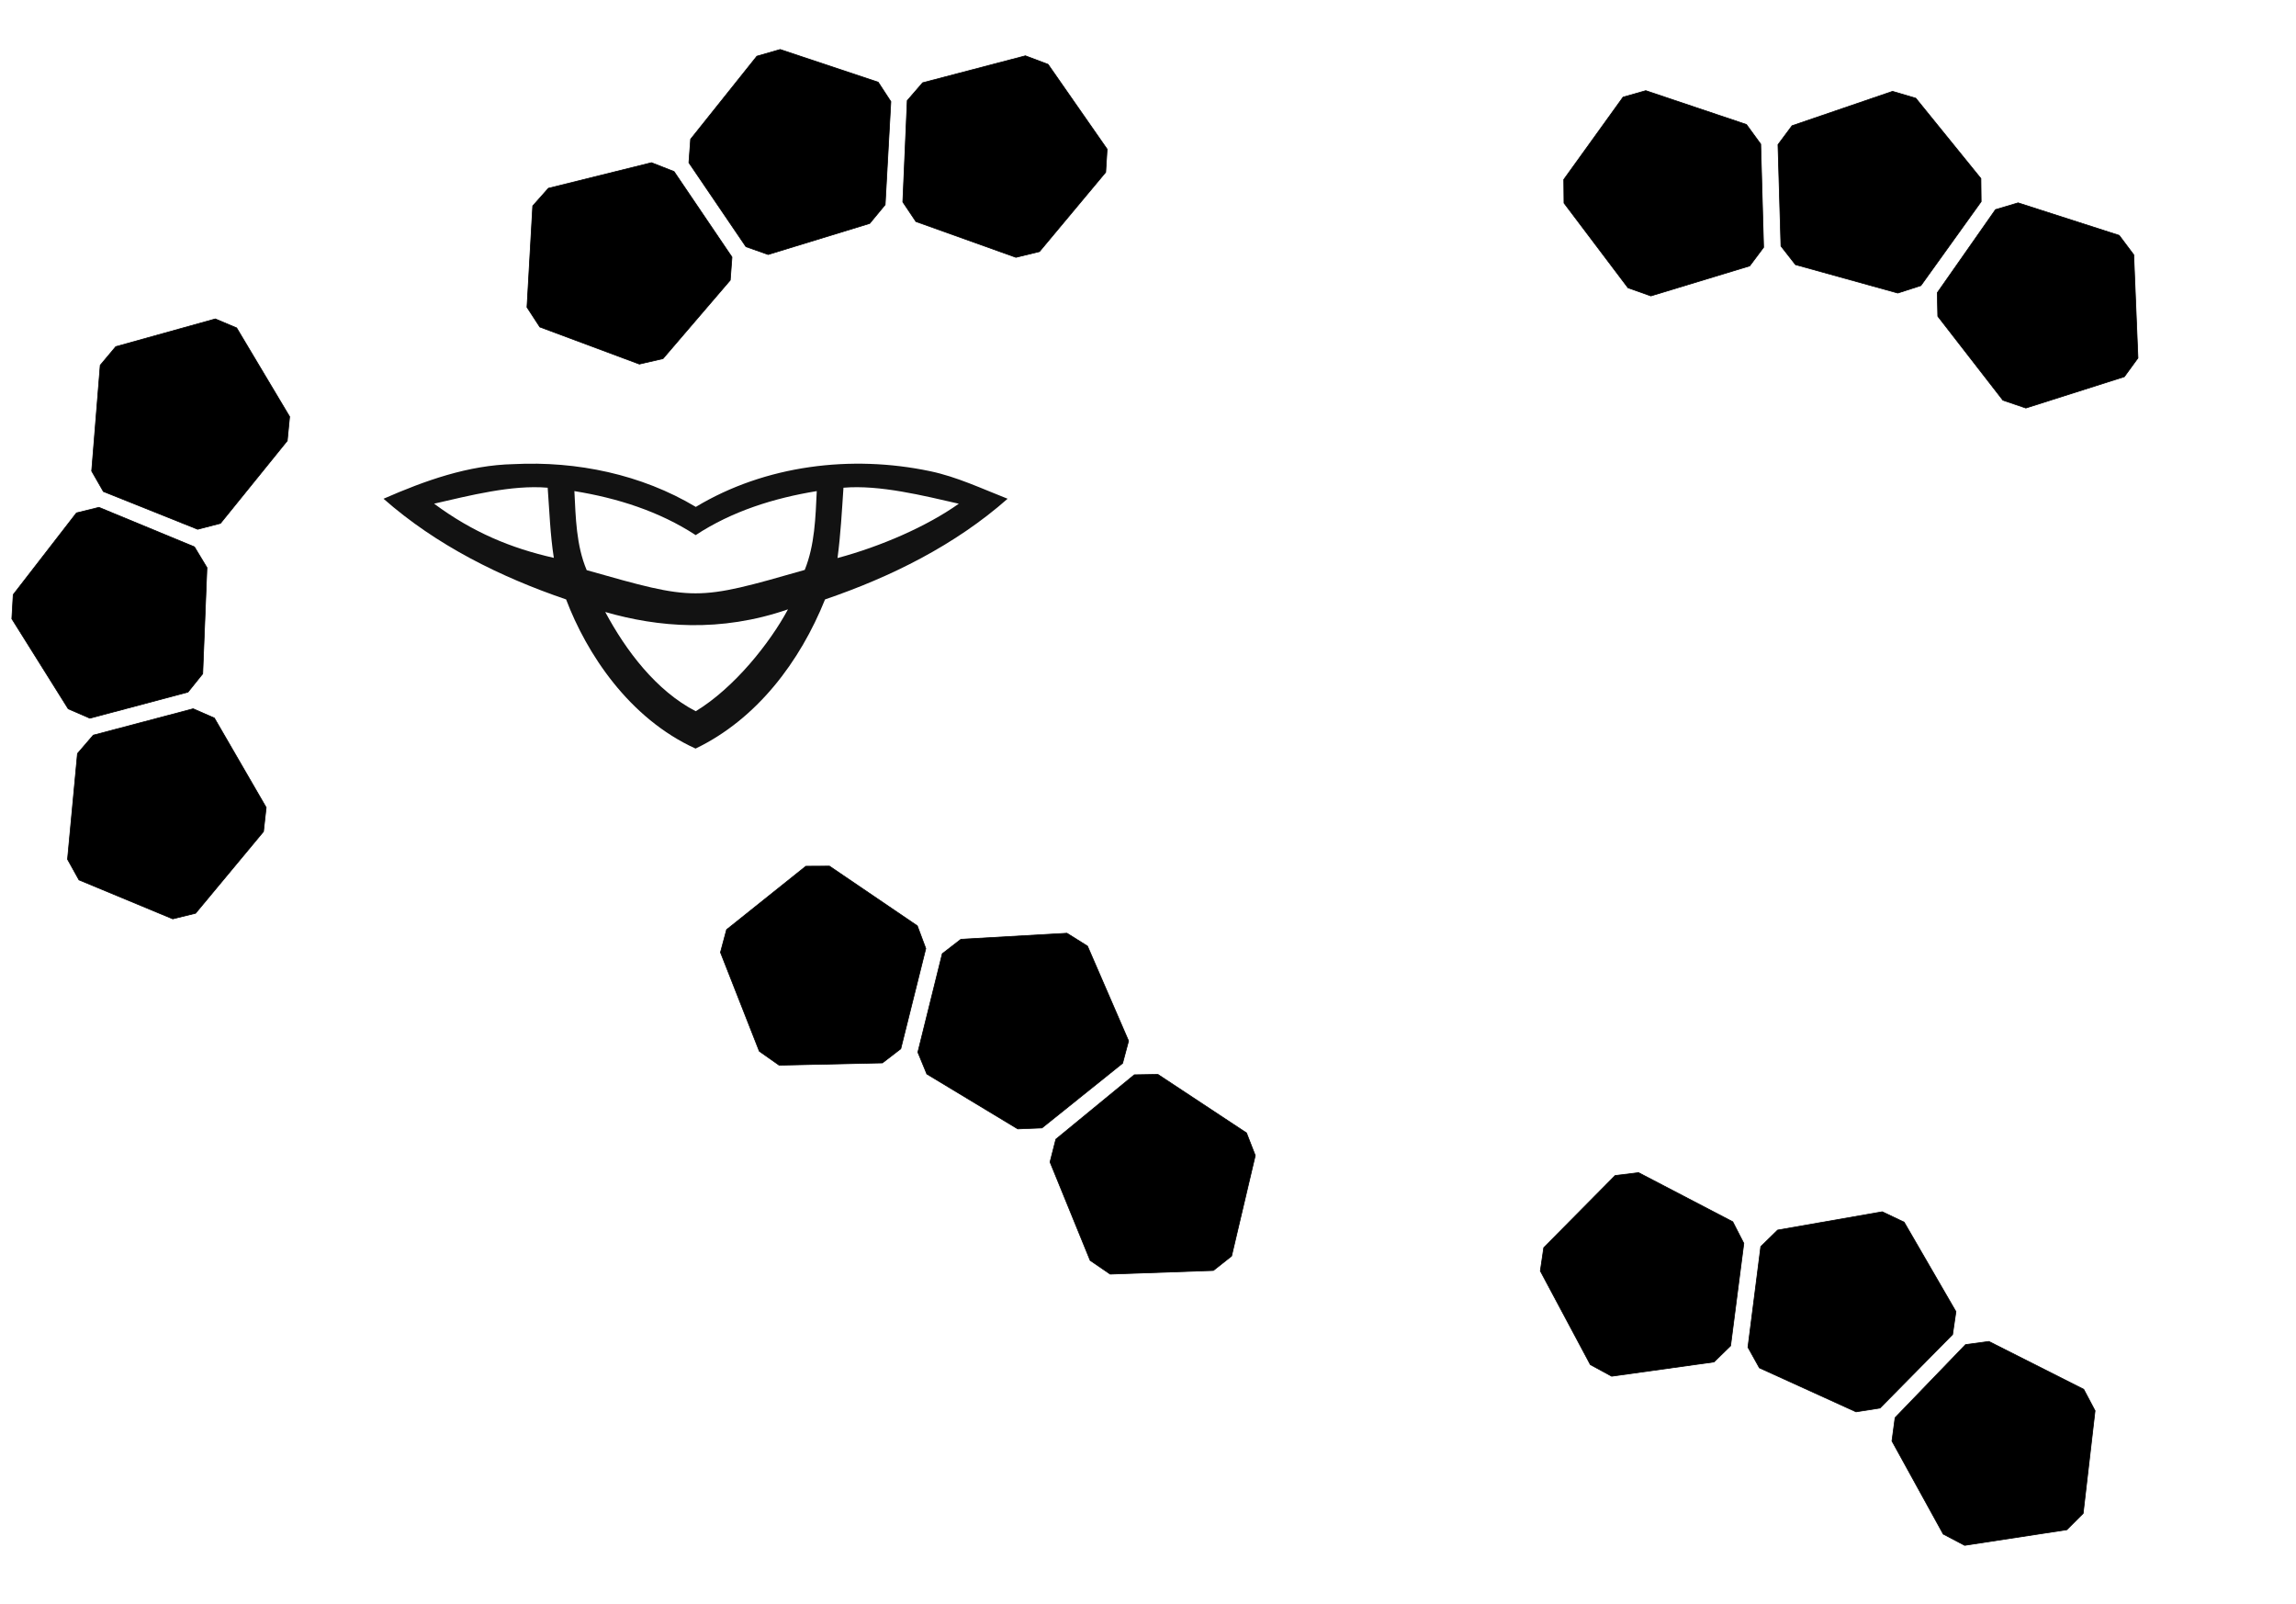
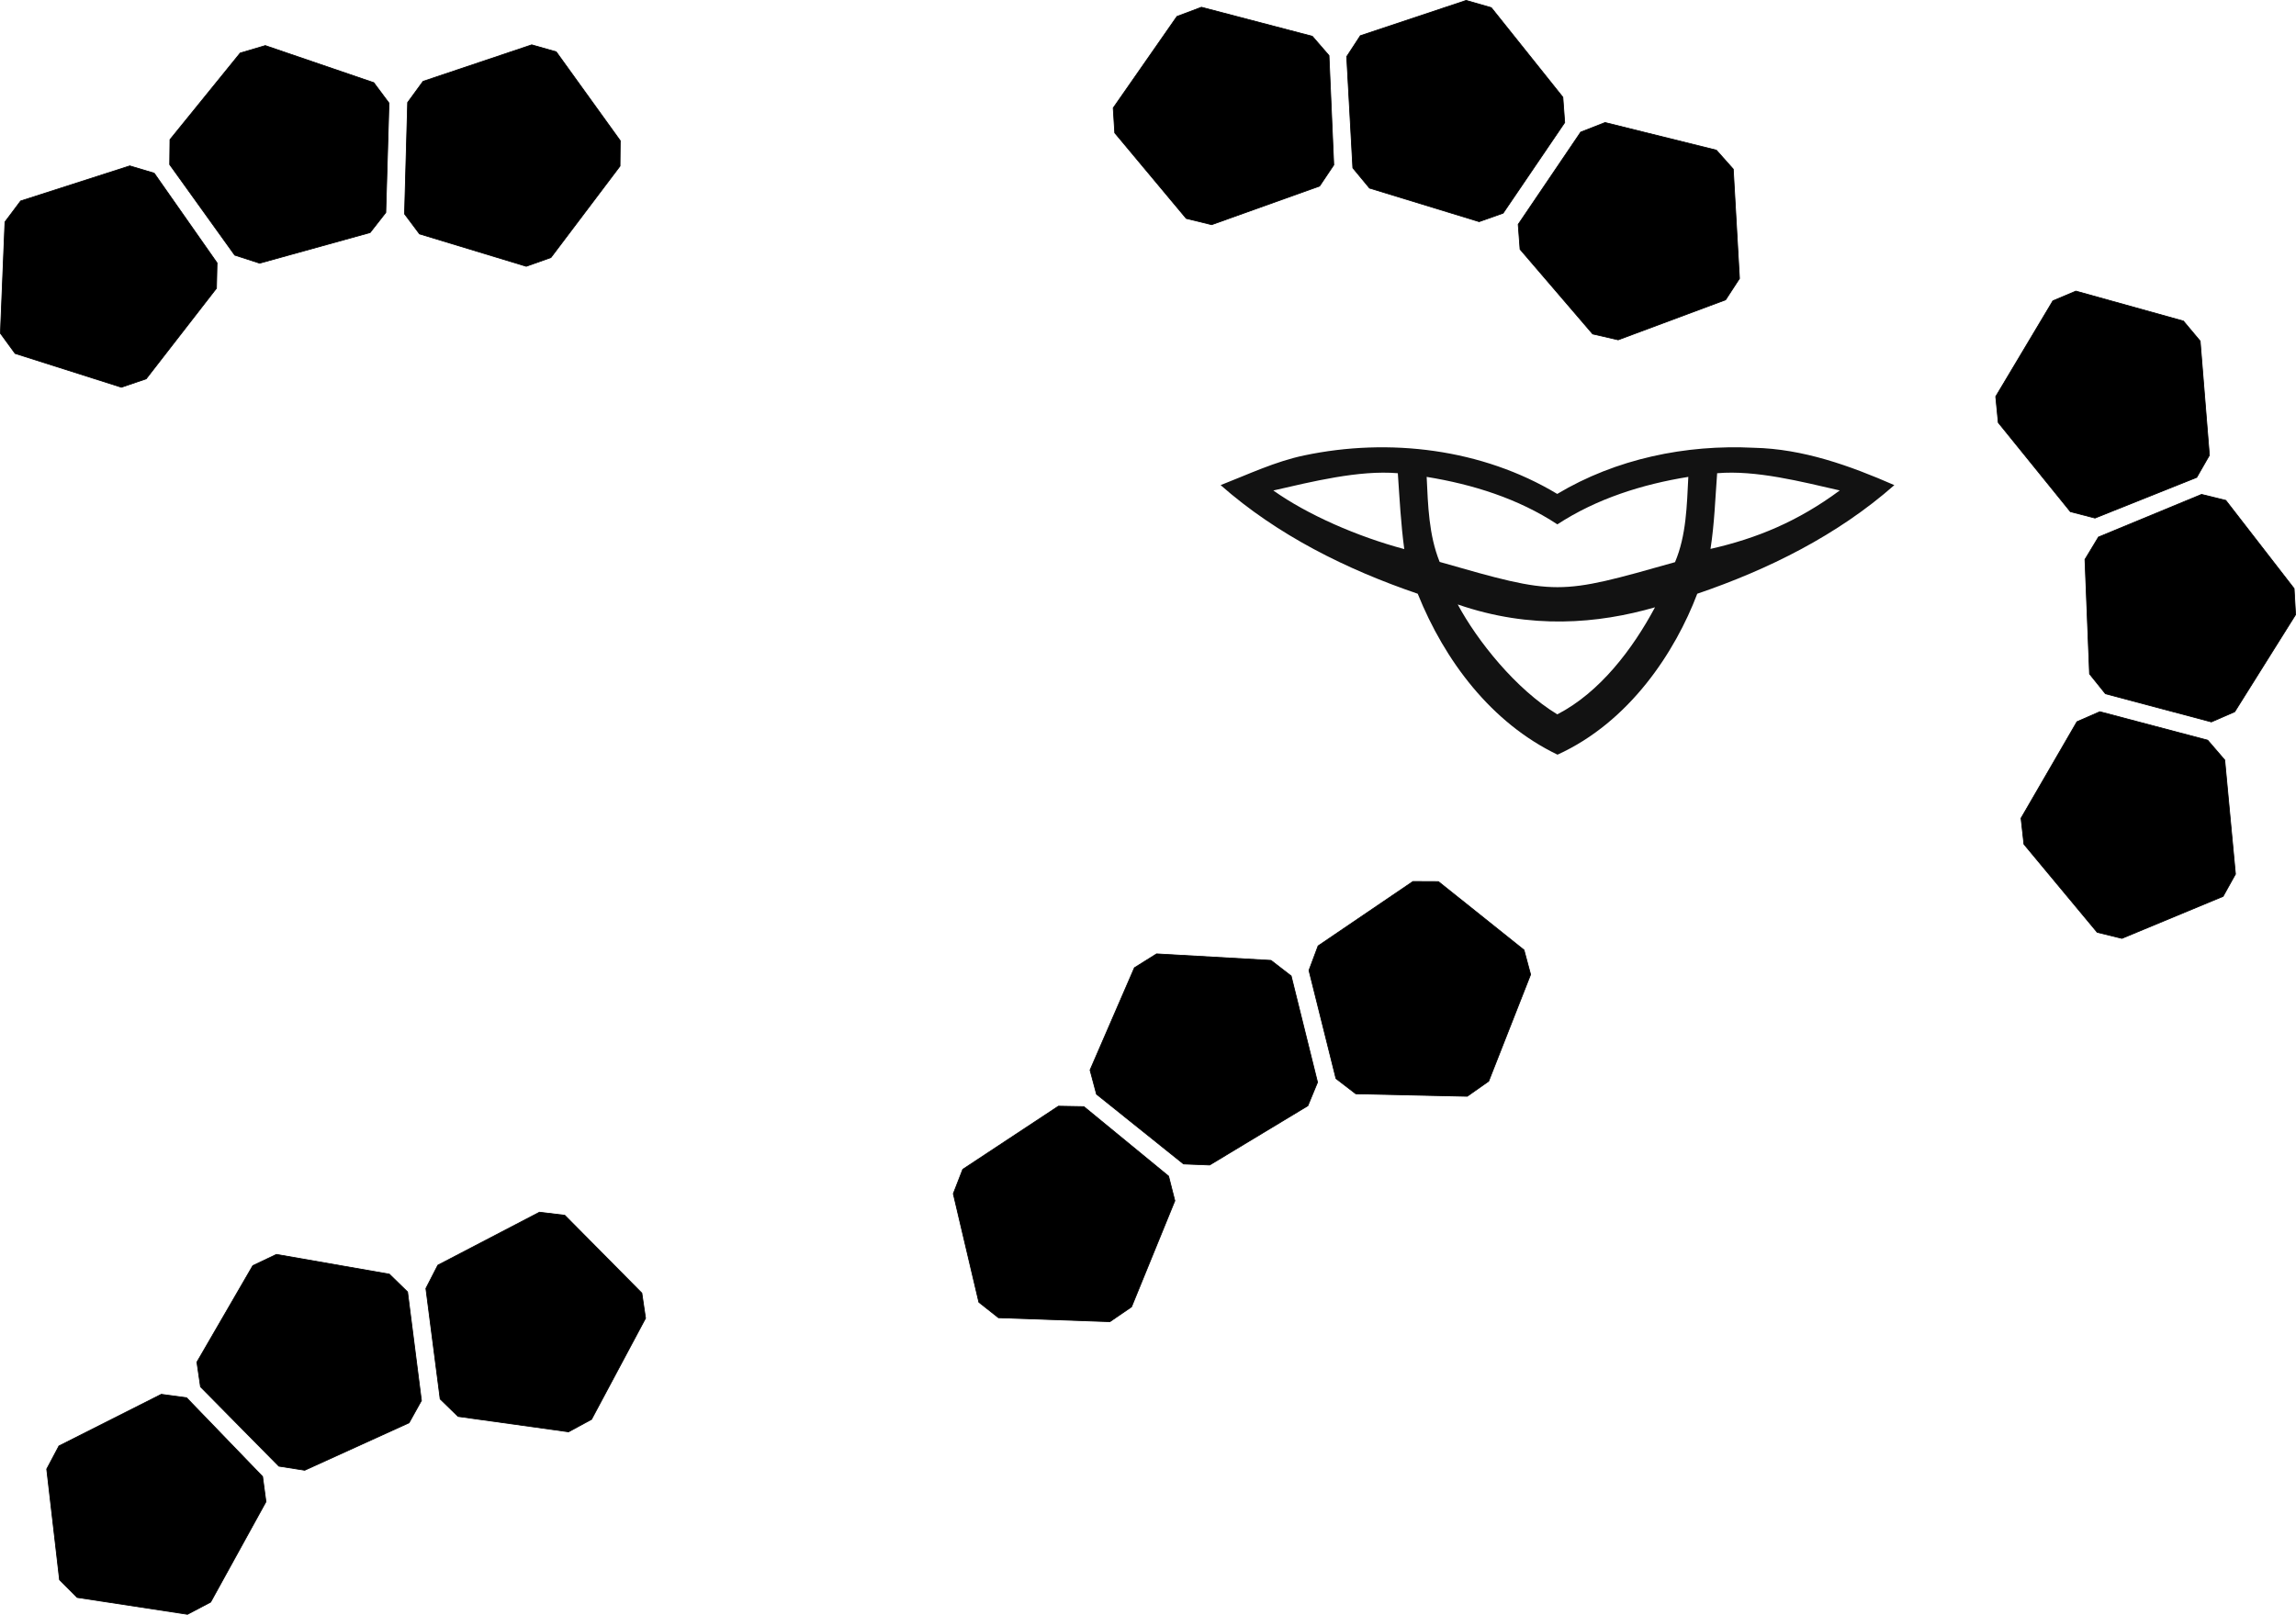
- <svg xmlns="http://www.w3.org/2000/svg" width="136.065mm" height="95.013mm" viewBox="0 0 136.065 95.013" version="1.1" id="svg18743" xml:space="preserve">
+ <svg xmlns="http://www.w3.org/2000/svg" width="126.042mm" height="88.667mm" viewBox="0 0 126.042 88.667" version="1.1" id="svg18743" xml:space="preserve">
  <defs id="defs18740" />
-   <g id="layer1" transform="translate(75.33061,-129.8813)">
-     <g id="g4" transform="rotate(11.7215,80.09884,-9.281021)">
+   <g id="layer1" transform="translate(74.65074,-132.7901)">
+     <g id="g4" transform="matrix(-0.9791466,0.2031548,0.2031548,0.9791466,-23.04472,-16.466)">
      <path style="fill:#000000;stroke:#000000;stroke-width:0.265;stroke-dasharray:none" id="path2-8" d="m 376.586,238.592 -7.258,5.473 -39.839,0.012 -7.448,-5.211 -12.322,-37.885 2.655,-8.694 32.223,-23.426 9.088,-0.162 32.237,23.407 2.962,8.594 z" transform="matrix(-0.1085213,-0.1050424,-0.110369,0.1140243,65.13077,170.6654)" />
      <path style="fill:#000000;stroke:#000000;stroke-width:0.265;stroke-dasharray:none" id="path2-0-0" d="m 376.586,238.592 -7.258,5.473 -39.839,0.012 -7.448,-5.211 -12.322,-37.885 2.655,-8.694 32.223,-23.426 9.088,-0.162 32.237,23.407 2.962,8.594 z" transform="matrix(-0.02229195,-0.1493782,-0.156953,0.02342236,36.11228,213.5376)" />
      <path style="fill:#000000;stroke:#000000;stroke-width:0.265;stroke-dasharray:none" id="path2-7-4" d="m 376.586,238.592 -7.258,5.473 -39.839,0.012 -7.448,-5.211 -12.322,-37.885 2.655,-8.694 32.223,-23.426 9.088,-0.162 32.237,23.407 2.962,8.594 z" transform="matrix(-0.02424639,-0.1490734,-0.1566328,0.0254759,57.21903,202.3049)" />
    </g>
-     <g id="g4-0" transform="rotate(44.22902,40.22263,188.3527)">
+     <g id="g4-0" transform="matrix(-0.7165574,0.6975282,0.6975282,0.7165574,-166.042,25.33078)">
      <path style="fill:#000000;stroke:#000000;stroke-width:0.265;stroke-dasharray:none" id="path2-8-3" d="m 376.586,238.592 -7.258,5.473 -39.839,0.012 -7.448,-5.211 -12.322,-37.885 2.655,-8.694 32.223,-23.426 9.088,-0.162 32.237,23.407 2.962,8.594 z" transform="matrix(-0.1085213,-0.1050424,-0.110369,0.1140243,65.13077,170.6654)" />
      <path style="fill:#000000;stroke:#000000;stroke-width:0.265;stroke-dasharray:none" id="path2-0-0-6" d="m 376.586,238.592 -7.258,5.473 -39.839,0.012 -7.448,-5.211 -12.322,-37.885 2.655,-8.694 32.223,-23.426 9.088,-0.162 32.237,23.407 2.962,8.594 z" transform="matrix(-0.02229195,-0.1493782,-0.156953,0.02342236,36.11228,213.5376)" />
      <path style="fill:#000000;stroke:#000000;stroke-width:0.265;stroke-dasharray:none" id="path2-7-4-1" d="m 376.586,238.592 -7.258,5.473 -39.839,0.012 -7.448,-5.211 -12.322,-37.885 2.655,-8.694 32.223,-23.426 9.088,-0.162 32.237,23.407 2.962,8.594 z" transform="matrix(-0.02424639,-0.1490734,-0.1566328,0.0254759,57.21903,202.3049)" />
    </g>
-     <g id="g4-0-3" transform="rotate(59.8383,-33.87078,157.7457)">
+     <g id="g4-0-3" transform="matrix(-0.5024422,0.8646108,0.8646108,0.5024422,-142.7959,107.7726)">
      <path style="fill:#000000;stroke:#000000;stroke-width:0.265;stroke-dasharray:none" id="path2-8-3-9" d="m 376.586,238.592 -7.258,5.473 -39.839,0.012 -7.448,-5.211 -12.322,-37.885 2.655,-8.694 32.223,-23.426 9.088,-0.162 32.237,23.407 2.962,8.594 z" transform="matrix(-0.1085213,-0.1050424,-0.110369,0.1140243,65.13077,170.6654)" />
      <path style="fill:#000000;stroke:#000000;stroke-width:0.265;stroke-dasharray:none" id="path2-0-0-6-7" d="m 376.586,238.592 -7.258,5.473 -39.839,0.012 -7.448,-5.211 -12.322,-37.885 2.655,-8.694 32.223,-23.426 9.088,-0.162 32.237,23.407 2.962,8.594 z" transform="matrix(-0.02229195,-0.1493782,-0.156953,0.02342236,36.11228,213.5376)" />
      <path style="fill:#000000;stroke:#000000;stroke-width:0.265;stroke-dasharray:none" id="path2-7-4-1-0" d="m 376.586,238.592 -7.258,5.473 -39.839,0.012 -7.448,-5.211 -12.322,-37.885 2.655,-8.694 32.223,-23.426 9.088,-0.162 32.237,23.407 2.962,8.594 z" transform="matrix(-0.02424639,-0.1490734,-0.1566328,0.0254759,57.21903,202.3049)" />
    </g>
-     <g id="g4-0-3-1" transform="rotate(53.18321,-30.41648,212.5827)">
+     <g id="g4-0-3-1" transform="matrix(-0.5992582,0.8005558,0.8005558,0.5992582,-181.2551,109.5409)">
      <path style="fill:#000000;stroke:#000000;stroke-width:0.265;stroke-dasharray:none" id="path2-8-3-9-1" d="m 376.586,238.592 -7.258,5.473 -39.839,0.012 -7.448,-5.211 -12.322,-37.885 2.655,-8.694 32.223,-23.426 9.088,-0.162 32.237,23.407 2.962,8.594 z" transform="matrix(-0.1085213,-0.1050424,-0.110369,0.1140243,65.13077,170.6654)" />
      <path style="fill:#000000;stroke:#000000;stroke-width:0.265;stroke-dasharray:none" id="path2-0-0-6-7-1" d="m 376.586,238.592 -7.258,5.473 -39.839,0.012 -7.448,-5.211 -12.322,-37.885 2.655,-8.694 32.223,-23.426 9.088,-0.162 32.237,23.407 2.962,8.594 z" transform="matrix(-0.02229195,-0.1493782,-0.156953,0.02342236,36.11228,213.5376)" />
      <path style="fill:#000000;stroke:#000000;stroke-width:0.265;stroke-dasharray:none" id="path2-7-4-1-0-7" d="m 376.586,238.592 -7.258,5.473 -39.839,0.012 -7.448,-5.211 -12.322,-37.885 2.655,-8.694 32.223,-23.426 9.088,-0.162 32.237,23.407 2.962,8.594 z" transform="matrix(-0.02424639,-0.1490734,-0.1566328,0.0254759,57.21903,202.3049)" />
    </g>
-     <g id="g4-9" transform="rotate(-58.97538,-24.68755,226.2964)">
+     <g id="g4-9" transform="matrix(-0.5154063,-0.8569459,-0.8569459,0.5154063,182.6273,88.5059)">
      <path style="fill:#000000;stroke:#000000;stroke-width:0.265;stroke-dasharray:none" id="path2-8-1" d="m 376.586,238.592 -7.258,5.473 -39.839,0.012 -7.448,-5.211 -12.322,-37.885 2.655,-8.694 32.223,-23.426 9.088,-0.162 32.237,23.407 2.962,8.594 z" transform="matrix(-0.1085213,-0.1050424,-0.110369,0.1140243,65.13077,170.6654)" />
      <path style="fill:#000000;stroke:#000000;stroke-width:0.265;stroke-dasharray:none" id="path2-0-0-8" d="m 376.586,238.592 -7.258,5.473 -39.839,0.012 -7.448,-5.211 -12.322,-37.885 2.655,-8.694 32.223,-23.426 9.088,-0.162 32.237,23.407 2.962,8.594 z" transform="matrix(-0.02229195,-0.1493782,-0.156953,0.02342236,36.11228,213.5376)" />
      <path style="fill:#000000;stroke:#000000;stroke-width:0.265;stroke-dasharray:none" id="path2-7-4-5" d="m 376.586,238.592 -7.258,5.473 -39.839,0.012 -7.448,-5.211 -12.322,-37.885 2.655,-8.694 32.223,-23.426 9.088,-0.162 32.237,23.407 2.962,8.594 z" transform="matrix(-0.02424639,-0.1490734,-0.1566328,0.0254759,57.21903,202.3049)" />
    </g>
-     <g id="g5" transform="matrix(0.00403844,0,0,0.00403844,-52.61555,157.3477)">
+     <g id="g5" transform="matrix(-0.00403844,0,0,0.00403844,29.35567,157.3477)">
      <g id="layer3" style="display:inline" />
      <g id="layer2" style="display:inline">
        <path id="path3344" d="M 2682.529,1992.377 C 1713.486,1662.025 775.698,1195.997 3.368,515.424 609.83,250.094 1244.756,21.856 1914.432,7.527 2839.186,-38.941 3787.295,157.213 4585.896,635.117 5605.625,21.52 6868.827,-131.962 8024.452,111.205 8420.105,194.021 8787.011,369.214 9161.524,515.398 8389.34,1196.111 7451.266,1661.84 6482.374,1992.402 6116.273,2902.857 5483.696,3747.149 4582.132,4180.504 3601.804,3735.106 2981.083,2779.976 2682.529,1992.377 Z m 3255.985,145.53 c -992.397,343.231 -1909.548,261.87 -2681.665,38.813 303.493,567.754 750.159,1158.047 1328.249,1455.729 565.125,-343.178 1087.108,-999.377 1353.416,-1494.543 z m 245.823,-578.377 C 6331.96,1193.296 6342.414,792.021 6360.893,403.339 5734.504,505.139 5116.765,698.17 4584.084,1048.887 4049.879,699.648 3431.36,504.482 2804.024,403.339 c 19.809,389.471 26.491,794.948 180.661,1159.565 1597.447,452.435 1597.447,455.647 3199.651,-3.374 z M 2502.459,1382.67 C 2449.093,1042.084 2438.051,696.921 2412.207,353.646 1883.7,308.294 1263.302,469.733 745.299,587.725 1313.797,1009.116 1874.945,1240.541 2502.459,1382.67 Z M 8445.254,588.382 C 7927.258,470.23 7281.228,308.355 6752.711,353.646 6729.348,697.325 6710.956,1046.297 6665.271,1385.27 7303.064,1214.425 7978.173,919.782 8445.254,588.382 Z" style="fill:#121212;fill-opacity:1" />
      </g>
      <g id="layer1-0" style="display:inline" />
    </g>
  </g>
</svg>
